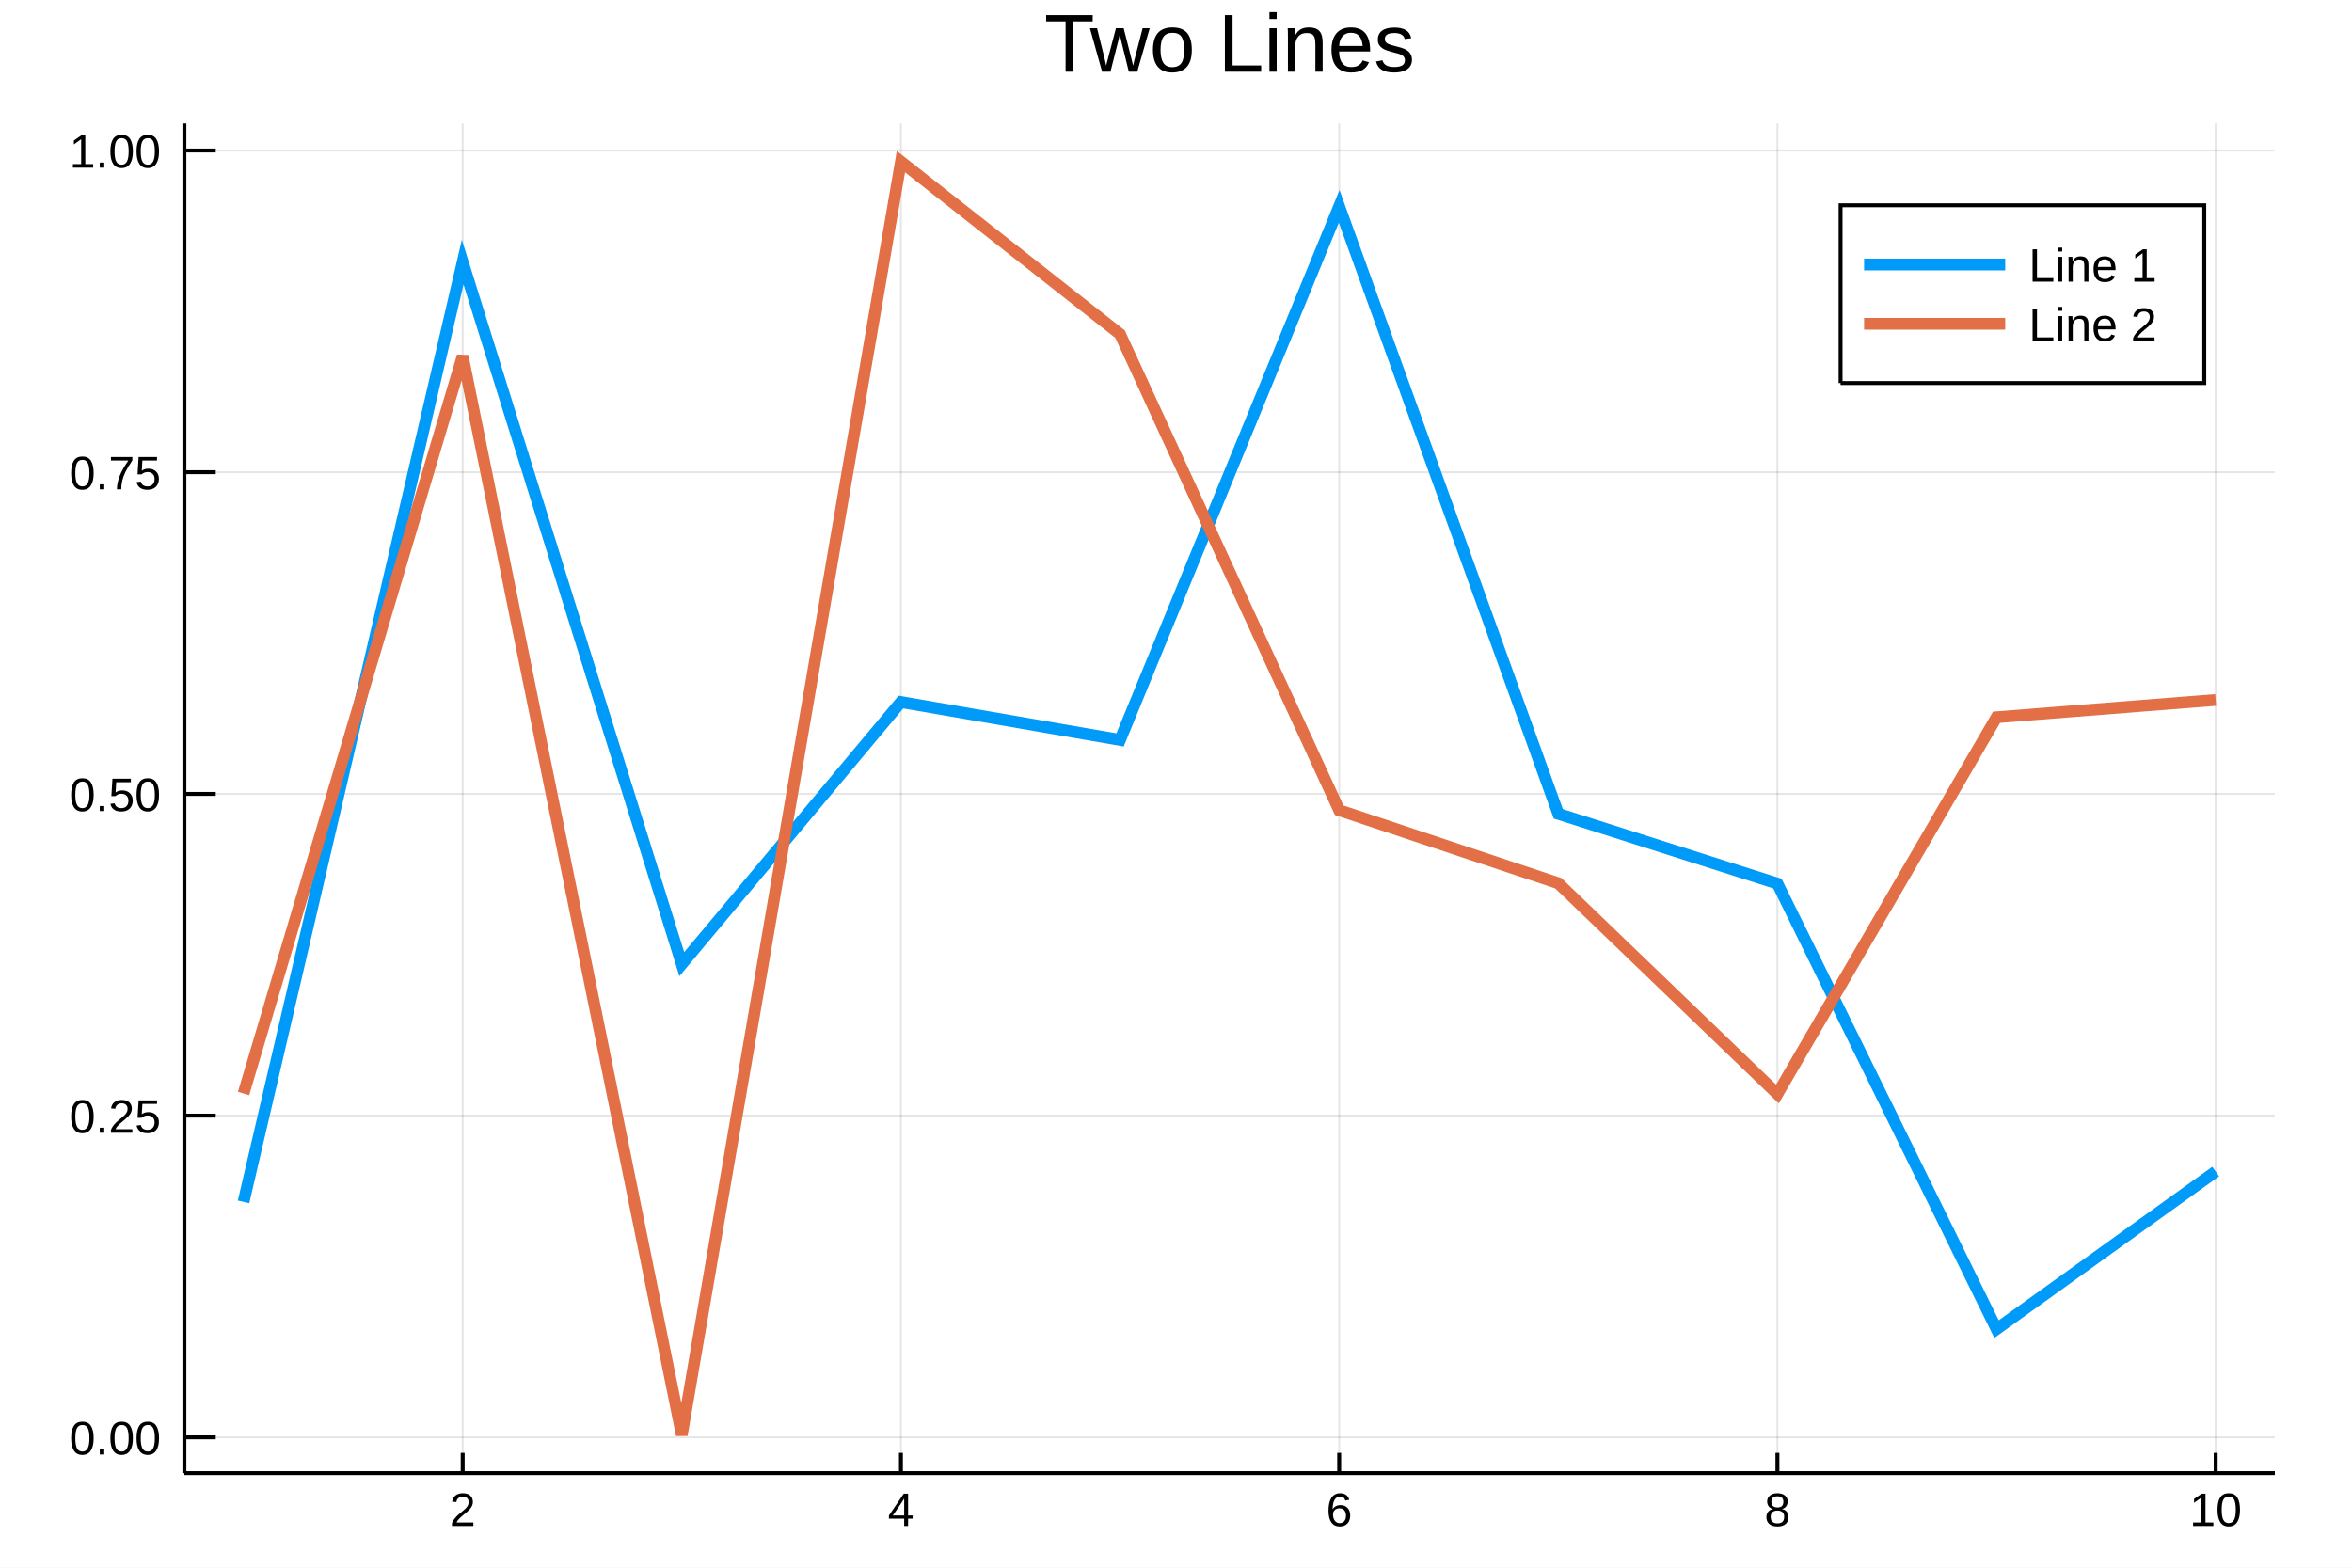
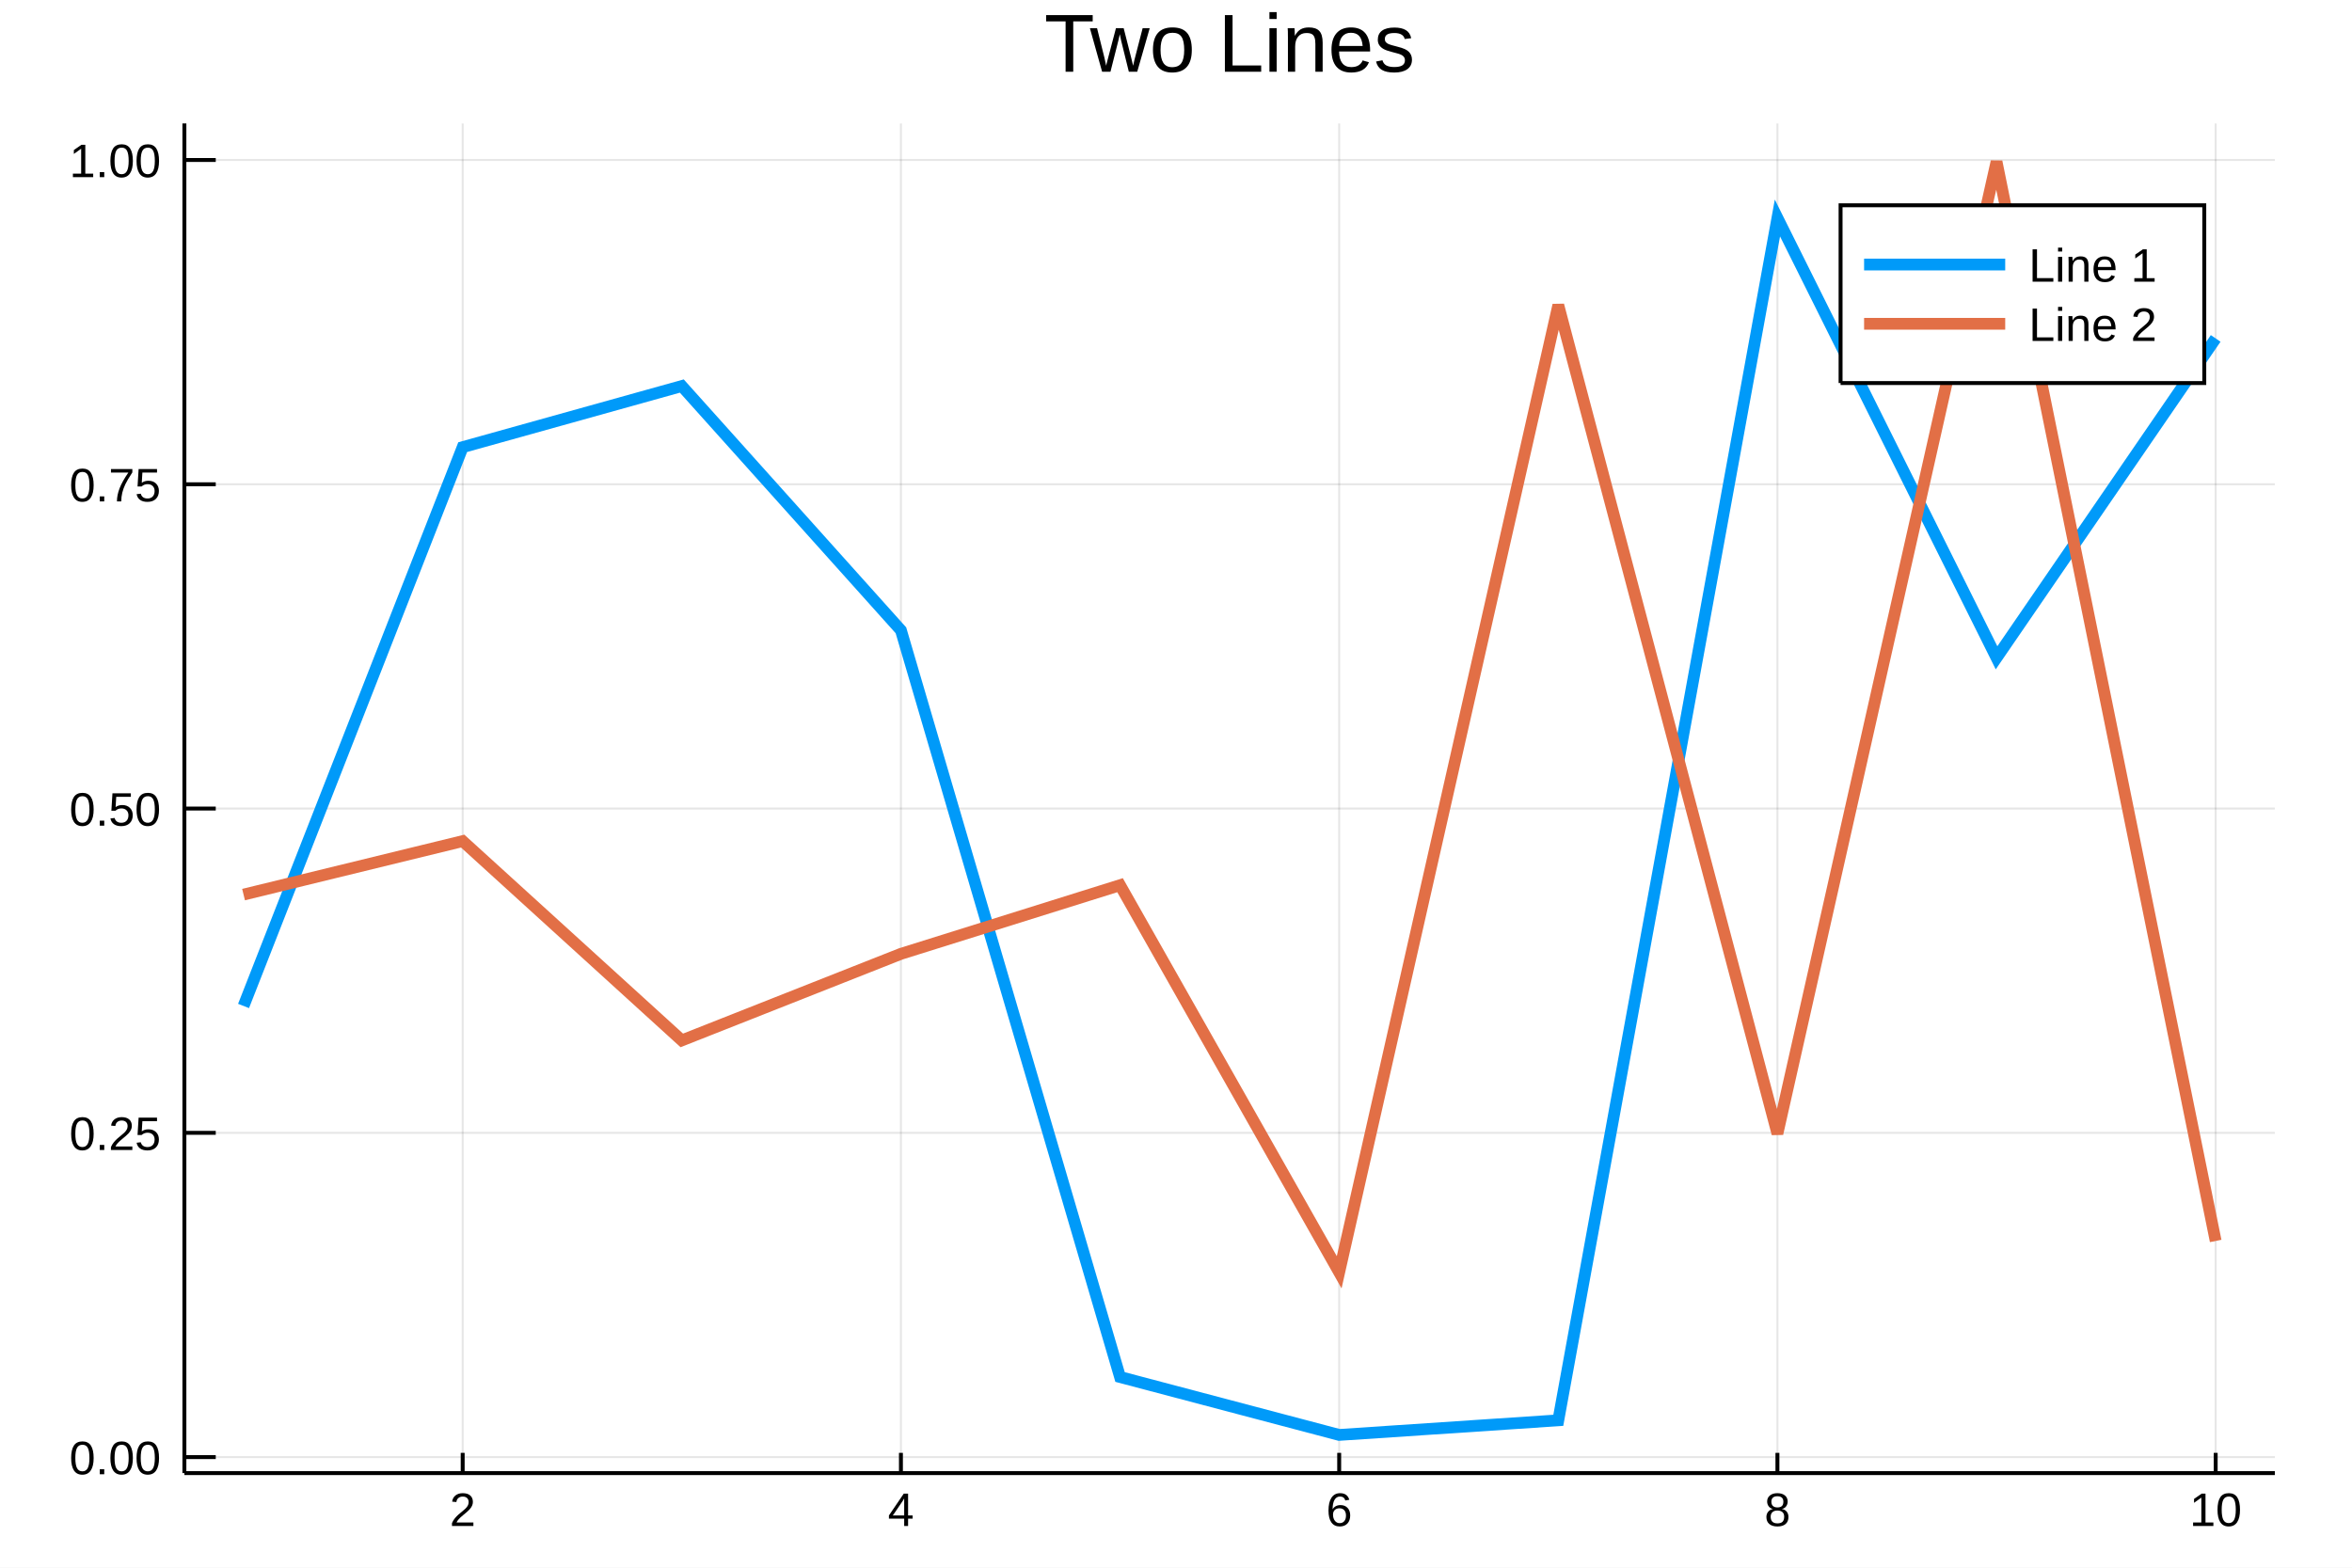
<svg xmlns="http://www.w3.org/2000/svg" width="600" height="400" viewBox="0 0 2400 1600">
  <defs>
-     <clipPath id="clip3200">
+     <clipPath id="clip4900">
      <rect x="0" y="0" width="2000" height="2000" />
    </clipPath>
  </defs>
  <defs>
-     <clipPath id="clip3201">
+     <clipPath id="clip4901">
      <rect x="0" y="0" width="2400" height="1600" />
    </clipPath>
  </defs>
-   <polygon clip-path="url(#clip3201)" points=" 0,1600 2400,1600 2400,0 0,0    " fill="#ffffff" fill-rule="evenodd" fill-opacity="1" />
+   <polygon clip-path="url(#clip4901)" points=" 0,1600 2400,1600 2400,0 0,0    " fill="#ffffff" fill-rule="evenodd" fill-opacity="1" />
  <defs>
-     <clipPath id="clip3202">
+     <clipPath id="clip4902">
      <rect x="480" y="0" width="1681" height="1600" />
    </clipPath>
  </defs>
-   <polygon clip-path="url(#clip3201)" points=" 188.156,1503.47 2321.26,1503.47 2321.26,125.984 188.156,125.984    " fill="#ffffff" fill-rule="evenodd" fill-opacity="1" />
+   <polygon clip-path="url(#clip4901)" points=" 188.156,1503.47 2321.26,1503.47 2321.26,125.984 188.156,125.984    " fill="#ffffff" fill-rule="evenodd" fill-opacity="1" />
  <defs>
-     <clipPath id="clip3203">
+     <clipPath id="clip4903">
      <rect x="188" y="125" width="2134" height="1378" />
    </clipPath>
  </defs>
-   <polyline clip-path="url(#clip3203)" style="stroke:#000000; stroke-width:2; stroke-opacity:0.1; fill:none" points="   472.123,1503.47 472.123,125.984    " />
-   <polyline clip-path="url(#clip3203)" style="stroke:#000000; stroke-width:2; stroke-opacity:0.1; fill:none" points="   919.314,1503.47 919.314,125.984    " />
-   <polyline clip-path="url(#clip3203)" style="stroke:#000000; stroke-width:2; stroke-opacity:0.1; fill:none" points="   1366.51,1503.47 1366.51,125.984    " />
-   <polyline clip-path="url(#clip3203)" style="stroke:#000000; stroke-width:2; stroke-opacity:0.1; fill:none" points="   1813.7,1503.47 1813.7,125.984    " />
-   <polyline clip-path="url(#clip3203)" style="stroke:#000000; stroke-width:2; stroke-opacity:0.1; fill:none" points="   2260.89,1503.47 2260.89,125.984    " />
-   <polyline clip-path="url(#clip3203)" style="stroke:#000000; stroke-width:2; stroke-opacity:0.1; fill:none" points="   188.156,1466.96 2321.26,1466.96    " />
-   <polyline clip-path="url(#clip3203)" style="stroke:#000000; stroke-width:2; stroke-opacity:0.1; fill:none" points="   188.156,1138.62 2321.26,1138.62    " />
-   <polyline clip-path="url(#clip3203)" style="stroke:#000000; stroke-width:2; stroke-opacity:0.1; fill:none" points="   188.156,810.283 2321.26,810.283    " />
-   <polyline clip-path="url(#clip3203)" style="stroke:#000000; stroke-width:2; stroke-opacity:0.1; fill:none" points="   188.156,481.944 2321.26,481.944    " />
-   <polyline clip-path="url(#clip3203)" style="stroke:#000000; stroke-width:2; stroke-opacity:0.1; fill:none" points="   188.156,153.606 2321.26,153.606    " />
-   <polyline clip-path="url(#clip3201)" style="stroke:#000000; stroke-width:4; stroke-opacity:1; fill:none" points="   188.156,1503.47 2321.26,1503.47    " />
-   <polyline clip-path="url(#clip3201)" style="stroke:#000000; stroke-width:4; stroke-opacity:1; fill:none" points="   188.156,1503.47 188.156,125.984    " />
-   <polyline clip-path="url(#clip3201)" style="stroke:#000000; stroke-width:4; stroke-opacity:1; fill:none" points="   472.123,1503.47 472.123,1482.81    " />
-   <polyline clip-path="url(#clip3201)" style="stroke:#000000; stroke-width:4; stroke-opacity:1; fill:none" points="   919.314,1503.47 919.314,1482.81    " />
-   <polyline clip-path="url(#clip3201)" style="stroke:#000000; stroke-width:4; stroke-opacity:1; fill:none" points="   1366.51,1503.47 1366.51,1482.81    " />
-   <polyline clip-path="url(#clip3201)" style="stroke:#000000; stroke-width:4; stroke-opacity:1; fill:none" points="   1813.7,1503.47 1813.7,1482.81    " />
-   <polyline clip-path="url(#clip3201)" style="stroke:#000000; stroke-width:4; stroke-opacity:1; fill:none" points="   2260.89,1503.47 2260.89,1482.81    " />
-   <polyline clip-path="url(#clip3201)" style="stroke:#000000; stroke-width:4; stroke-opacity:1; fill:none" points="   188.156,1466.96 220.153,1466.96    " />
-   <polyline clip-path="url(#clip3201)" style="stroke:#000000; stroke-width:4; stroke-opacity:1; fill:none" points="   188.156,1138.62 220.153,1138.62    " />
-   <polyline clip-path="url(#clip3201)" style="stroke:#000000; stroke-width:4; stroke-opacity:1; fill:none" points="   188.156,810.283 220.153,810.283    " />
-   <polyline clip-path="url(#clip3201)" style="stroke:#000000; stroke-width:4; stroke-opacity:1; fill:none" points="   188.156,481.944 220.153,481.944    " />
-   <polyline clip-path="url(#clip3201)" style="stroke:#000000; stroke-width:4; stroke-opacity:1; fill:none" points="   188.156,153.606 220.153,153.606    " />
-   <g clip-path="url(#clip3201)">
+   <polyline clip-path="url(#clip4903)" style="stroke:#000000; stroke-width:2; stroke-opacity:0.1; fill:none" points="   472.123,1503.47 472.123,125.984    " />
+   <polyline clip-path="url(#clip4903)" style="stroke:#000000; stroke-width:2; stroke-opacity:0.1; fill:none" points="   919.314,1503.47 919.314,125.984    " />
+   <polyline clip-path="url(#clip4903)" style="stroke:#000000; stroke-width:2; stroke-opacity:0.1; fill:none" points="   1366.51,1503.47 1366.51,125.984    " />
+   <polyline clip-path="url(#clip4903)" style="stroke:#000000; stroke-width:2; stroke-opacity:0.1; fill:none" points="   1813.7,1503.47 1813.7,125.984    " />
+   <polyline clip-path="url(#clip4903)" style="stroke:#000000; stroke-width:2; stroke-opacity:0.1; fill:none" points="   2260.89,1503.47 2260.89,125.984    " />
+   <polyline clip-path="url(#clip4903)" style="stroke:#000000; stroke-width:2; stroke-opacity:0.1; fill:none" points="   188.156,1487.14 2321.26,1487.14    " />
+   <polyline clip-path="url(#clip4903)" style="stroke:#000000; stroke-width:2; stroke-opacity:0.1; fill:none" points="   188.156,1156.18 2321.26,1156.18    " />
+   <polyline clip-path="url(#clip4903)" style="stroke:#000000; stroke-width:2; stroke-opacity:0.1; fill:none" points="   188.156,825.213 2321.26,825.213    " />
+   <polyline clip-path="url(#clip4903)" style="stroke:#000000; stroke-width:2; stroke-opacity:0.1; fill:none" points="   188.156,494.25 2321.26,494.25    " />
+   <polyline clip-path="url(#clip4903)" style="stroke:#000000; stroke-width:2; stroke-opacity:0.1; fill:none" points="   188.156,163.288 2321.26,163.288    " />
+   <polyline clip-path="url(#clip4901)" style="stroke:#000000; stroke-width:4; stroke-opacity:1; fill:none" points="   188.156,1503.47 2321.26,1503.47    " />
+   <polyline clip-path="url(#clip4901)" style="stroke:#000000; stroke-width:4; stroke-opacity:1; fill:none" points="   188.156,1503.47 188.156,125.984    " />
+   <polyline clip-path="url(#clip4901)" style="stroke:#000000; stroke-width:4; stroke-opacity:1; fill:none" points="   472.123,1503.47 472.123,1482.81    " />
+   <polyline clip-path="url(#clip4901)" style="stroke:#000000; stroke-width:4; stroke-opacity:1; fill:none" points="   919.314,1503.47 919.314,1482.81    " />
+   <polyline clip-path="url(#clip4901)" style="stroke:#000000; stroke-width:4; stroke-opacity:1; fill:none" points="   1366.51,1503.47 1366.51,1482.81    " />
+   <polyline clip-path="url(#clip4901)" style="stroke:#000000; stroke-width:4; stroke-opacity:1; fill:none" points="   1813.7,1503.47 1813.7,1482.81    " />
+   <polyline clip-path="url(#clip4901)" style="stroke:#000000; stroke-width:4; stroke-opacity:1; fill:none" points="   2260.89,1503.47 2260.89,1482.81    " />
+   <polyline clip-path="url(#clip4901)" style="stroke:#000000; stroke-width:4; stroke-opacity:1; fill:none" points="   188.156,1487.14 220.153,1487.14    " />
+   <polyline clip-path="url(#clip4901)" style="stroke:#000000; stroke-width:4; stroke-opacity:1; fill:none" points="   188.156,1156.18 220.153,1156.18    " />
+   <polyline clip-path="url(#clip4901)" style="stroke:#000000; stroke-width:4; stroke-opacity:1; fill:none" points="   188.156,825.213 220.153,825.213    " />
+   <polyline clip-path="url(#clip4901)" style="stroke:#000000; stroke-width:4; stroke-opacity:1; fill:none" points="   188.156,494.25 220.153,494.25    " />
+   <polyline clip-path="url(#clip4901)" style="stroke:#000000; stroke-width:4; stroke-opacity:1; fill:none" points="   188.156,163.288 220.153,163.288    " />
+   <g clip-path="url(#clip4901)">
    <text style="fill:#000000; fill-opacity:1; font-family:Arial,Helvetica Neue,Helvetica,sans-serif; font-size:48px; text-anchor:middle;" transform="rotate(0, 472.123, 1557.47)" x="472.123" y="1557.47">2</text>
  </g>
-   <g clip-path="url(#clip3201)">
+   <g clip-path="url(#clip4901)">
    <text style="fill:#000000; fill-opacity:1; font-family:Arial,Helvetica Neue,Helvetica,sans-serif; font-size:48px; text-anchor:middle;" transform="rotate(0, 919.314, 1557.47)" x="919.314" y="1557.47">4</text>
  </g>
-   <g clip-path="url(#clip3201)">
+   <g clip-path="url(#clip4901)">
    <text style="fill:#000000; fill-opacity:1; font-family:Arial,Helvetica Neue,Helvetica,sans-serif; font-size:48px; text-anchor:middle;" transform="rotate(0, 1366.51, 1557.47)" x="1366.51" y="1557.47">6</text>
  </g>
-   <g clip-path="url(#clip3201)">
+   <g clip-path="url(#clip4901)">
    <text style="fill:#000000; fill-opacity:1; font-family:Arial,Helvetica Neue,Helvetica,sans-serif; font-size:48px; text-anchor:middle;" transform="rotate(0, 1813.7, 1557.47)" x="1813.7" y="1557.47">8</text>
  </g>
-   <g clip-path="url(#clip3201)">
+   <g clip-path="url(#clip4901)">
    <text style="fill:#000000; fill-opacity:1; font-family:Arial,Helvetica Neue,Helvetica,sans-serif; font-size:48px; text-anchor:middle;" transform="rotate(0, 2260.89, 1557.47)" x="2260.89" y="1557.47">10</text>
  </g>
-   <g clip-path="url(#clip3201)">
-     <text style="fill:#000000; fill-opacity:1; font-family:Arial,Helvetica Neue,Helvetica,sans-serif; font-size:48px; text-anchor:end;" transform="rotate(0, 164.156, 1484.46)" x="164.156" y="1484.46">0.00</text>
+   <g clip-path="url(#clip4901)">
+     <text style="fill:#000000; fill-opacity:1; font-family:Arial,Helvetica Neue,Helvetica,sans-serif; font-size:48px; text-anchor:end;" transform="rotate(0, 164.156, 1504.64)" x="164.156" y="1504.64">0.00</text>
  </g>
-   <g clip-path="url(#clip3201)">
-     <text style="fill:#000000; fill-opacity:1; font-family:Arial,Helvetica Neue,Helvetica,sans-serif; font-size:48px; text-anchor:end;" transform="rotate(0, 164.156, 1156.12)" x="164.156" y="1156.12">0.25</text>
+   <g clip-path="url(#clip4901)">
+     <text style="fill:#000000; fill-opacity:1; font-family:Arial,Helvetica Neue,Helvetica,sans-serif; font-size:48px; text-anchor:end;" transform="rotate(0, 164.156, 1173.68)" x="164.156" y="1173.68">0.25</text>
  </g>
-   <g clip-path="url(#clip3201)">
-     <text style="fill:#000000; fill-opacity:1; font-family:Arial,Helvetica Neue,Helvetica,sans-serif; font-size:48px; text-anchor:end;" transform="rotate(0, 164.156, 827.783)" x="164.156" y="827.783">0.50</text>
+   <g clip-path="url(#clip4901)">
+     <text style="fill:#000000; fill-opacity:1; font-family:Arial,Helvetica Neue,Helvetica,sans-serif; font-size:48px; text-anchor:end;" transform="rotate(0, 164.156, 842.713)" x="164.156" y="842.713">0.50</text>
  </g>
-   <g clip-path="url(#clip3201)">
-     <text style="fill:#000000; fill-opacity:1; font-family:Arial,Helvetica Neue,Helvetica,sans-serif; font-size:48px; text-anchor:end;" transform="rotate(0, 164.156, 499.444)" x="164.156" y="499.444">0.75</text>
+   <g clip-path="url(#clip4901)">
+     <text style="fill:#000000; fill-opacity:1; font-family:Arial,Helvetica Neue,Helvetica,sans-serif; font-size:48px; text-anchor:end;" transform="rotate(0, 164.156, 511.75)" x="164.156" y="511.75">0.75</text>
  </g>
-   <g clip-path="url(#clip3201)">
-     <text style="fill:#000000; fill-opacity:1; font-family:Arial,Helvetica Neue,Helvetica,sans-serif; font-size:48px; text-anchor:end;" transform="rotate(0, 164.156, 171.106)" x="164.156" y="171.106">1.00</text>
+   <g clip-path="url(#clip4901)">
+     <text style="fill:#000000; fill-opacity:1; font-family:Arial,Helvetica Neue,Helvetica,sans-serif; font-size:48px; text-anchor:end;" transform="rotate(0, 164.156, 180.788)" x="164.156" y="180.788">1.00</text>
  </g>
-   <g clip-path="url(#clip3201)">
+   <g clip-path="url(#clip4901)">
    <text style="fill:#000000; fill-opacity:1; font-family:Arial,Helvetica Neue,Helvetica,sans-serif; font-size:84px; text-anchor:middle;" transform="rotate(0, 1254.71, 73.2)" x="1254.71" y="73.2">Two Lines</text>
  </g>
-   <polyline clip-path="url(#clip3203)" style="stroke:#009af9; stroke-width:12; stroke-opacity:1; fill:none" points="   248.527,1226.67 472.123,267.491 695.719,984.024 919.314,716.517 1142.91,755.18 1366.51,210.66 1590.1,830.603 1813.7,901.791 2037.29,1356.52 2260.89,1195.68       " />
-   <polyline clip-path="url(#clip3203)" style="stroke:#e26f46; stroke-width:12; stroke-opacity:1; fill:none" points="   248.527,1116.06 472.123,363.498 695.719,1464.49 919.314,164.97 1142.91,341.024 1366.51,826.934 1590.1,901.449 1813.7,1116.56 2037.29,732.046 2260.89,714.393       " />
-   <polygon clip-path="url(#clip3201)" points=" 1878.14,390.944 2249.26,390.944 2249.26,209.504 1878.14,209.504    " fill="#ffffff" fill-rule="evenodd" fill-opacity="1" />
-   <polyline clip-path="url(#clip3201)" style="stroke:#000000; stroke-width:4; stroke-opacity:1; fill:none" points="   1878.14,390.944 2249.26,390.944 2249.26,209.504 1878.14,209.504 1878.14,390.944    " />
-   <polyline clip-path="url(#clip3201)" style="stroke:#009af9; stroke-width:12; stroke-opacity:1; fill:none" points="   1902.14,269.984 2046.14,269.984    " />
-   <g clip-path="url(#clip3201)">
+   <polyline clip-path="url(#clip4903)" style="stroke:#009af9; stroke-width:12; stroke-opacity:1; fill:none" points="   248.527,1026.7 472.123,456.364 695.719,393.993 919.314,643.292 1142.91,1405.4 1366.51,1464.49 1590.1,1449.58 1813.7,222.483 2037.29,671.346 2260.89,345.399       " />
+   <polyline clip-path="url(#clip4903)" style="stroke:#e26f46; stroke-width:12; stroke-opacity:1; fill:none" points="   248.527,913.036 472.123,858.437 695.719,1061.85 919.314,973.489 1142.91,903.433 1366.51,1298.52 1590.1,311.437 1813.7,1157.01 2037.29,164.97 2260.89,1266.54       " />
+   <polygon clip-path="url(#clip4901)" points=" 1878.14,390.944 2249.26,390.944 2249.26,209.504 1878.14,209.504    " fill="#ffffff" fill-rule="evenodd" fill-opacity="1" />
+   <polyline clip-path="url(#clip4901)" style="stroke:#000000; stroke-width:4; stroke-opacity:1; fill:none" points="   1878.14,390.944 2249.26,390.944 2249.26,209.504 1878.14,209.504 1878.14,390.944    " />
+   <polyline clip-path="url(#clip4901)" style="stroke:#009af9; stroke-width:12; stroke-opacity:1; fill:none" points="   1902.14,269.984 2046.14,269.984    " />
+   <g clip-path="url(#clip4901)">
    <text style="fill:#000000; fill-opacity:1; font-family:Arial,Helvetica Neue,Helvetica,sans-serif; font-size:48px; text-anchor:start;" transform="rotate(0, 2070.14, 287.484)" x="2070.14" y="287.484">Line 1</text>
  </g>
-   <polyline clip-path="url(#clip3201)" style="stroke:#e26f46; stroke-width:12; stroke-opacity:1; fill:none" points="   1902.14,330.464 2046.14,330.464    " />
-   <g clip-path="url(#clip3201)">
+   <polyline clip-path="url(#clip4901)" style="stroke:#e26f46; stroke-width:12; stroke-opacity:1; fill:none" points="   1902.14,330.464 2046.14,330.464    " />
+   <g clip-path="url(#clip4901)">
    <text style="fill:#000000; fill-opacity:1; font-family:Arial,Helvetica Neue,Helvetica,sans-serif; font-size:48px; text-anchor:start;" transform="rotate(0, 2070.14, 347.964)" x="2070.14" y="347.964">Line 2</text>
  </g>
</svg>
